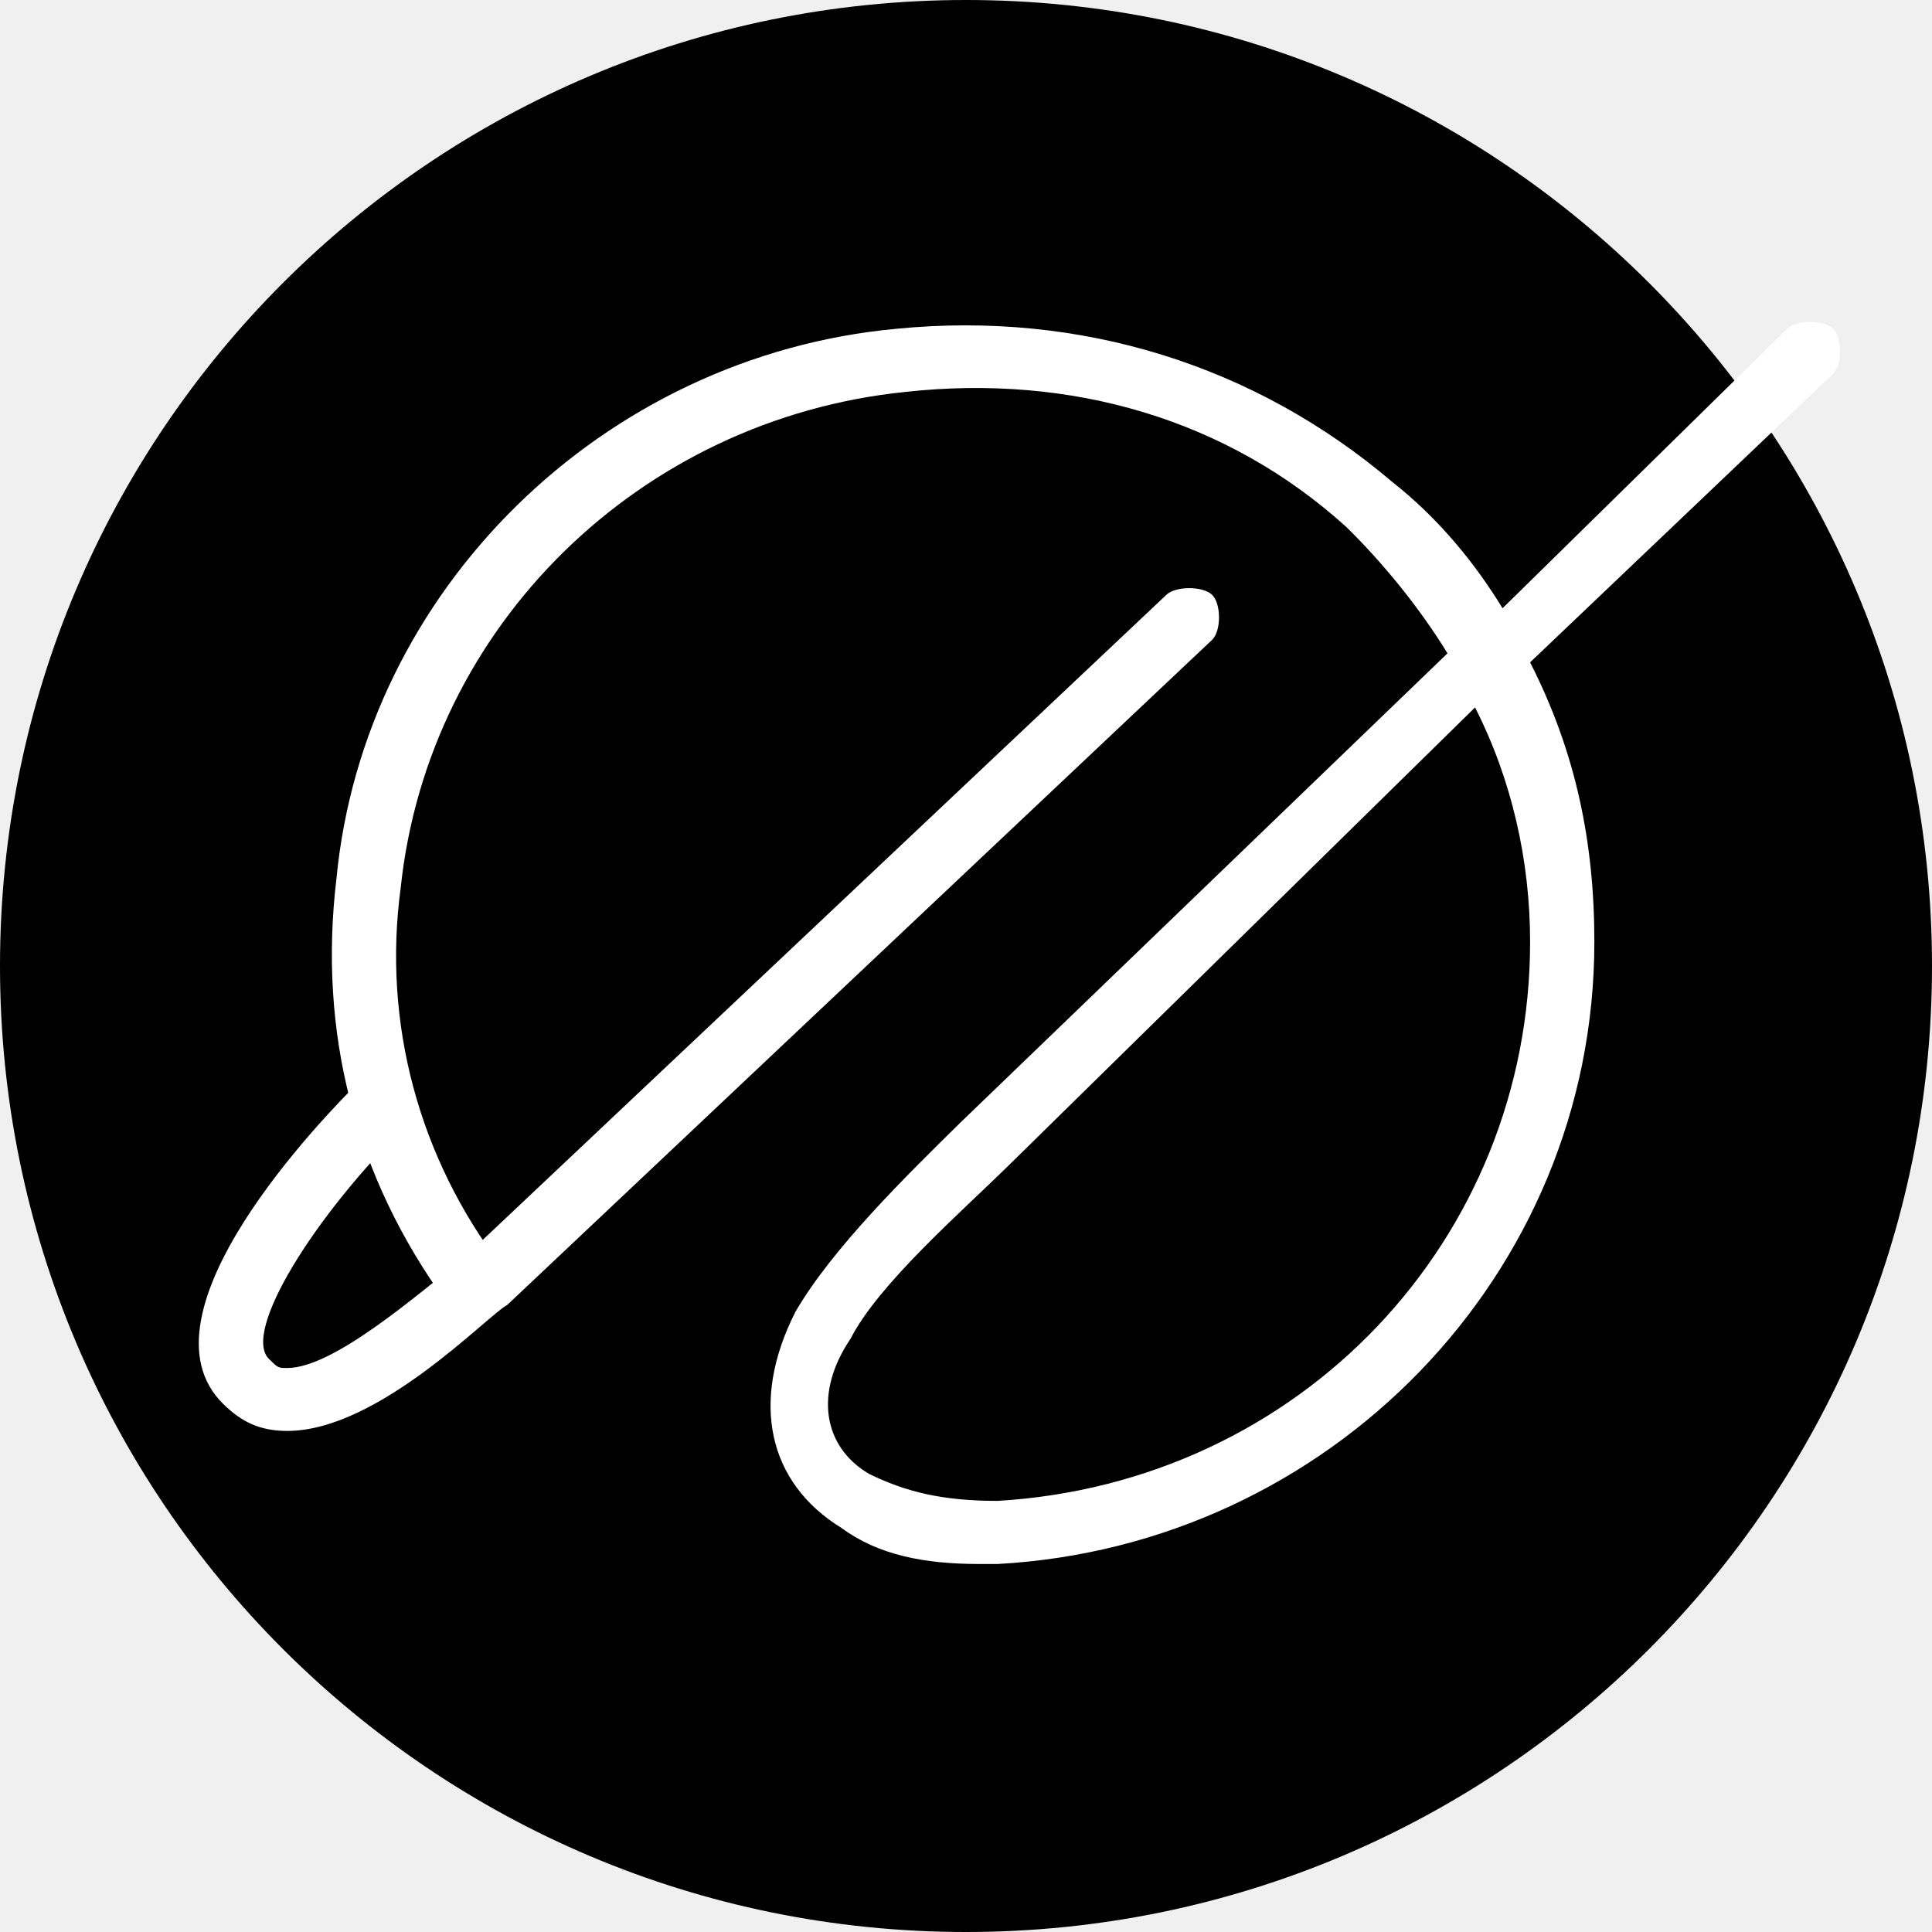
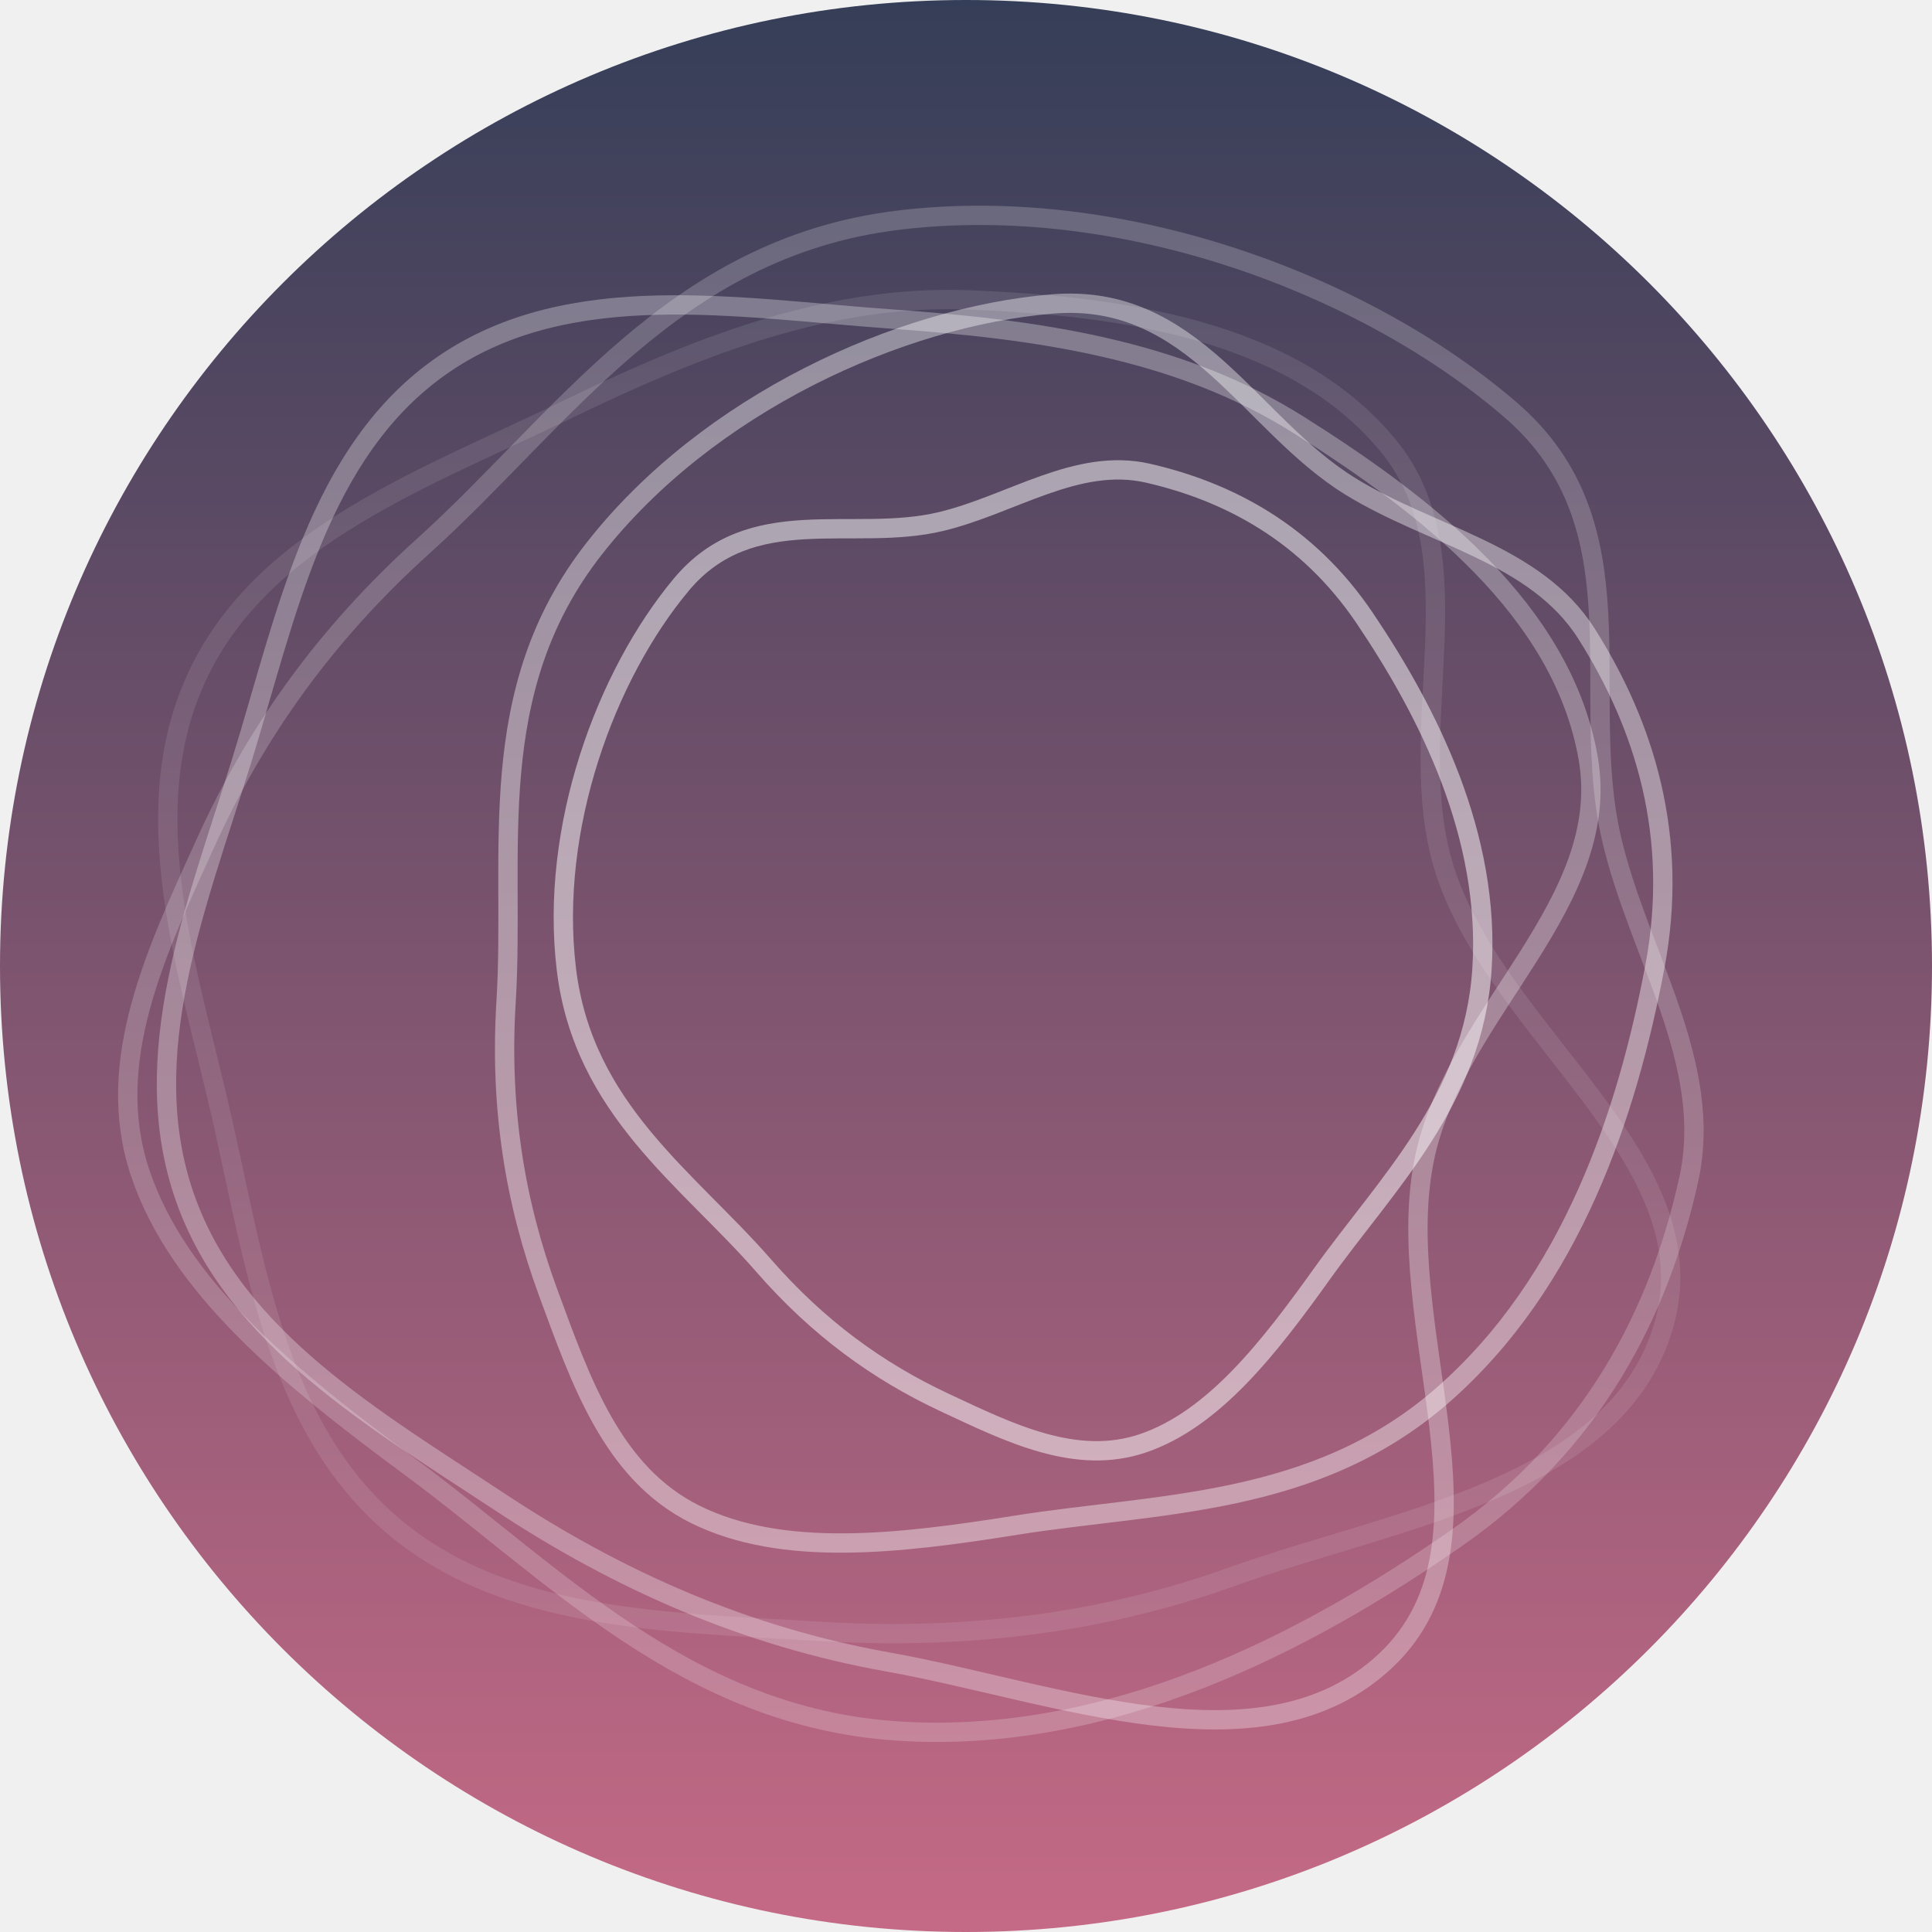
- <svg xmlns="http://www.w3.org/2000/svg" width="42" height="42" viewBox="0 0 42 42" fill="none">
-   <circle cx="21" cy="21" r="21" fill="black" />
-   <path d="M21.287 34C20.089 34 19.091 33.804 18.293 33.216C16.696 32.236 16.297 30.472 17.295 28.512C18.093 27.14 19.69 25.572 20.887 24.396L31.467 14.203C30.868 13.223 30.07 12.243 29.271 11.459C26.676 9.107 23.283 8.127 19.69 8.519C13.901 9.107 9.31 13.615 8.711 19.299C8.312 22.24 9.111 25.18 10.907 27.532C11.107 27.924 11.107 28.316 10.707 28.512C10.308 28.708 9.909 28.708 9.709 28.316C7.713 25.572 6.915 22.436 7.314 19.103C7.913 12.831 13.103 7.735 19.49 7.147C23.483 6.755 27.275 7.931 30.269 10.479C31.267 11.263 32.066 12.243 32.664 13.223L38.852 7.147C39.052 6.951 39.651 6.951 39.85 7.147C40.05 7.343 40.05 7.931 39.85 8.127L33.263 14.399C34.261 16.359 34.66 18.319 34.66 20.476C34.66 27.728 28.872 33.608 21.686 34C21.486 34 21.486 34 21.287 34ZM32.066 15.379L21.886 25.376C20.887 26.356 19.091 27.924 18.492 29.1C17.694 30.276 17.893 31.452 18.891 32.04C19.69 32.432 20.488 32.628 21.686 32.628C28.273 32.236 33.263 26.944 33.263 20.476C33.263 18.711 32.864 16.947 32.066 15.379Z" fill="white" />
-   <path d="M6.247 31.107C5.649 31.107 5.251 30.912 4.853 30.521C2.863 28.567 7.043 24.267 7.839 23.485C8.038 23.29 8.635 23.29 8.834 23.485C9.033 23.681 9.033 24.267 8.834 24.463C6.844 26.417 5.251 28.957 5.848 29.544C6.047 29.739 6.047 29.739 6.247 29.739C7.242 29.739 9.033 28.176 10.028 27.394L25.355 12.932C25.554 12.737 26.151 12.737 26.351 12.932C26.55 13.128 26.55 13.714 26.351 13.909L11.024 28.371C10.626 28.567 8.237 31.107 6.247 31.107Z" fill="white" />
+ <svg xmlns="http://www.w3.org/2000/svg" width="300" height="300" viewBox="0 0 300 300" fill="none">
+   <g clip-path="url(#clip0)">
+     <rect width="300" height="300" rx="150" fill="url(#paint0_linear)" />
+     <path opacity="0.3" fill-rule="evenodd" clip-rule="evenodd" d="M37.427 118.444C44.47 95.78 49.261 69.963 68.955 56.521C88.548 43.148 114.576 47.842 138.383 49.536C160.645 51.12 182.757 54.072 201.63 65.963C221.505 78.485 242.615 94.772 246.611 117.724C250.514 140.142 226.312 157.047 221.344 179.207C215.452 205.49 234.849 239.281 215.204 257.827C196.119 275.845 163.869 262.712 137.82 258.06C115.938 254.152 96.208 245.511 77.682 233.268C58.246 220.424 36.382 207.806 28.725 185.964C21.003 163.938 30.524 140.653 37.427 118.444Z" stroke="white" stroke-width="3" />
+     <path opacity="0.1" fill-rule="evenodd" clip-rule="evenodd" d="M34.516 173.85C29.284 150.703 20.524 125.945 30.866 104.487C41.156 83.138 66.057 74.24 87.534 63.848C107.617 54.131 128.253 45.674 150.554 46.576C174.039 47.526 200.477 51.122 215.418 69.02C230.012 86.502 217.495 113.206 224.273 134.883C232.313 160.594 266.021 180.211 258.273 206.068C250.747 231.188 216.233 235.874 191.335 244.819C170.42 252.333 149.002 254.674 126.825 253.294C103.56 251.846 78.304 251.804 60.745 236.693C43.037 221.453 39.642 196.534 34.516 173.85Z" stroke="white" stroke-width="3" />
+     <path opacity="0.2" fill-rule="evenodd" clip-rule="evenodd" d="M139.216 34.224C174.312 29.845 212.226 44.345 234.622 63.697C255.338 81.596 244.971 107.425 250.218 130.137C254.402 148.251 266.229 165.042 262.221 183.175C257.663 203.789 247.364 224.074 226.196 238.805C202.728 255.138 172.21 271.016 139.216 268.78C106.676 266.575 86.146 244.377 63.706 227.793C45.407 214.269 27.661 200.056 21.702 181.93C16.069 164.793 24.277 147.731 31.877 130.968C39.542 114.061 50.194 98.788 65.753 84.765C87.332 65.316 104.51 38.554 139.216 34.224Z" stroke="white" stroke-width="3" />
+     <path opacity="0.4" fill-rule="evenodd" clip-rule="evenodd" d="M92.264 85.196C109.9 62.686 139.752 49.148 163.443 47.197C185.357 45.392 193.927 65.792 209.686 75.524C222.254 83.285 238.456 85.939 246.345 98.392C255.313 112.551 260.807 129.806 256.96 150.159C252.696 172.723 244.139 199.062 223.992 216.663C204.122 234.021 179.901 233.312 157.739 236.839C139.667 239.716 121.523 241.89 107.932 235.136C95.082 228.75 90.2 214.496 85.137 200.758C80.031 186.901 77.553 172.254 78.586 155.503C80.019 132.271 74.824 107.455 92.264 85.196Z" stroke="white" stroke-width="3" />
+     <path opacity="0.5" fill-rule="evenodd" clip-rule="evenodd" d="M87.948 150.512C85.294 128.531 94.083 104.785 105.812 90.759C116.662 77.784 132.317 84.276 146.083 80.991C157.062 78.37 167.24 70.963 178.231 73.473C190.725 76.328 203.02 82.778 211.949 96.036C221.849 110.734 231.473 129.847 230.118 150.512C228.781 170.891 215.327 183.75 205.274 197.804C197.077 209.264 188.462 220.379 177.476 224.111C167.089 227.639 156.747 222.498 146.587 217.739C136.339 212.938 127.082 206.266 118.582 196.522C106.794 183.007 90.573 172.248 87.948 150.512Z" stroke="white" stroke-width="3" />
+   </g>
+   <defs>
+     <linearGradient id="paint0_linear" x1="150" y1="0" x2="150" y2="300" gradientUnits="userSpaceOnUse">
+       <stop stop-color="#353E58" />
+       <stop offset="1" stop-color="#C56A86" />
+     </linearGradient>
+     <clipPath id="clip0">
+       <rect width="300" height="300" rx="150" fill="white" />
+     </clipPath>
+   </defs>
</svg>
